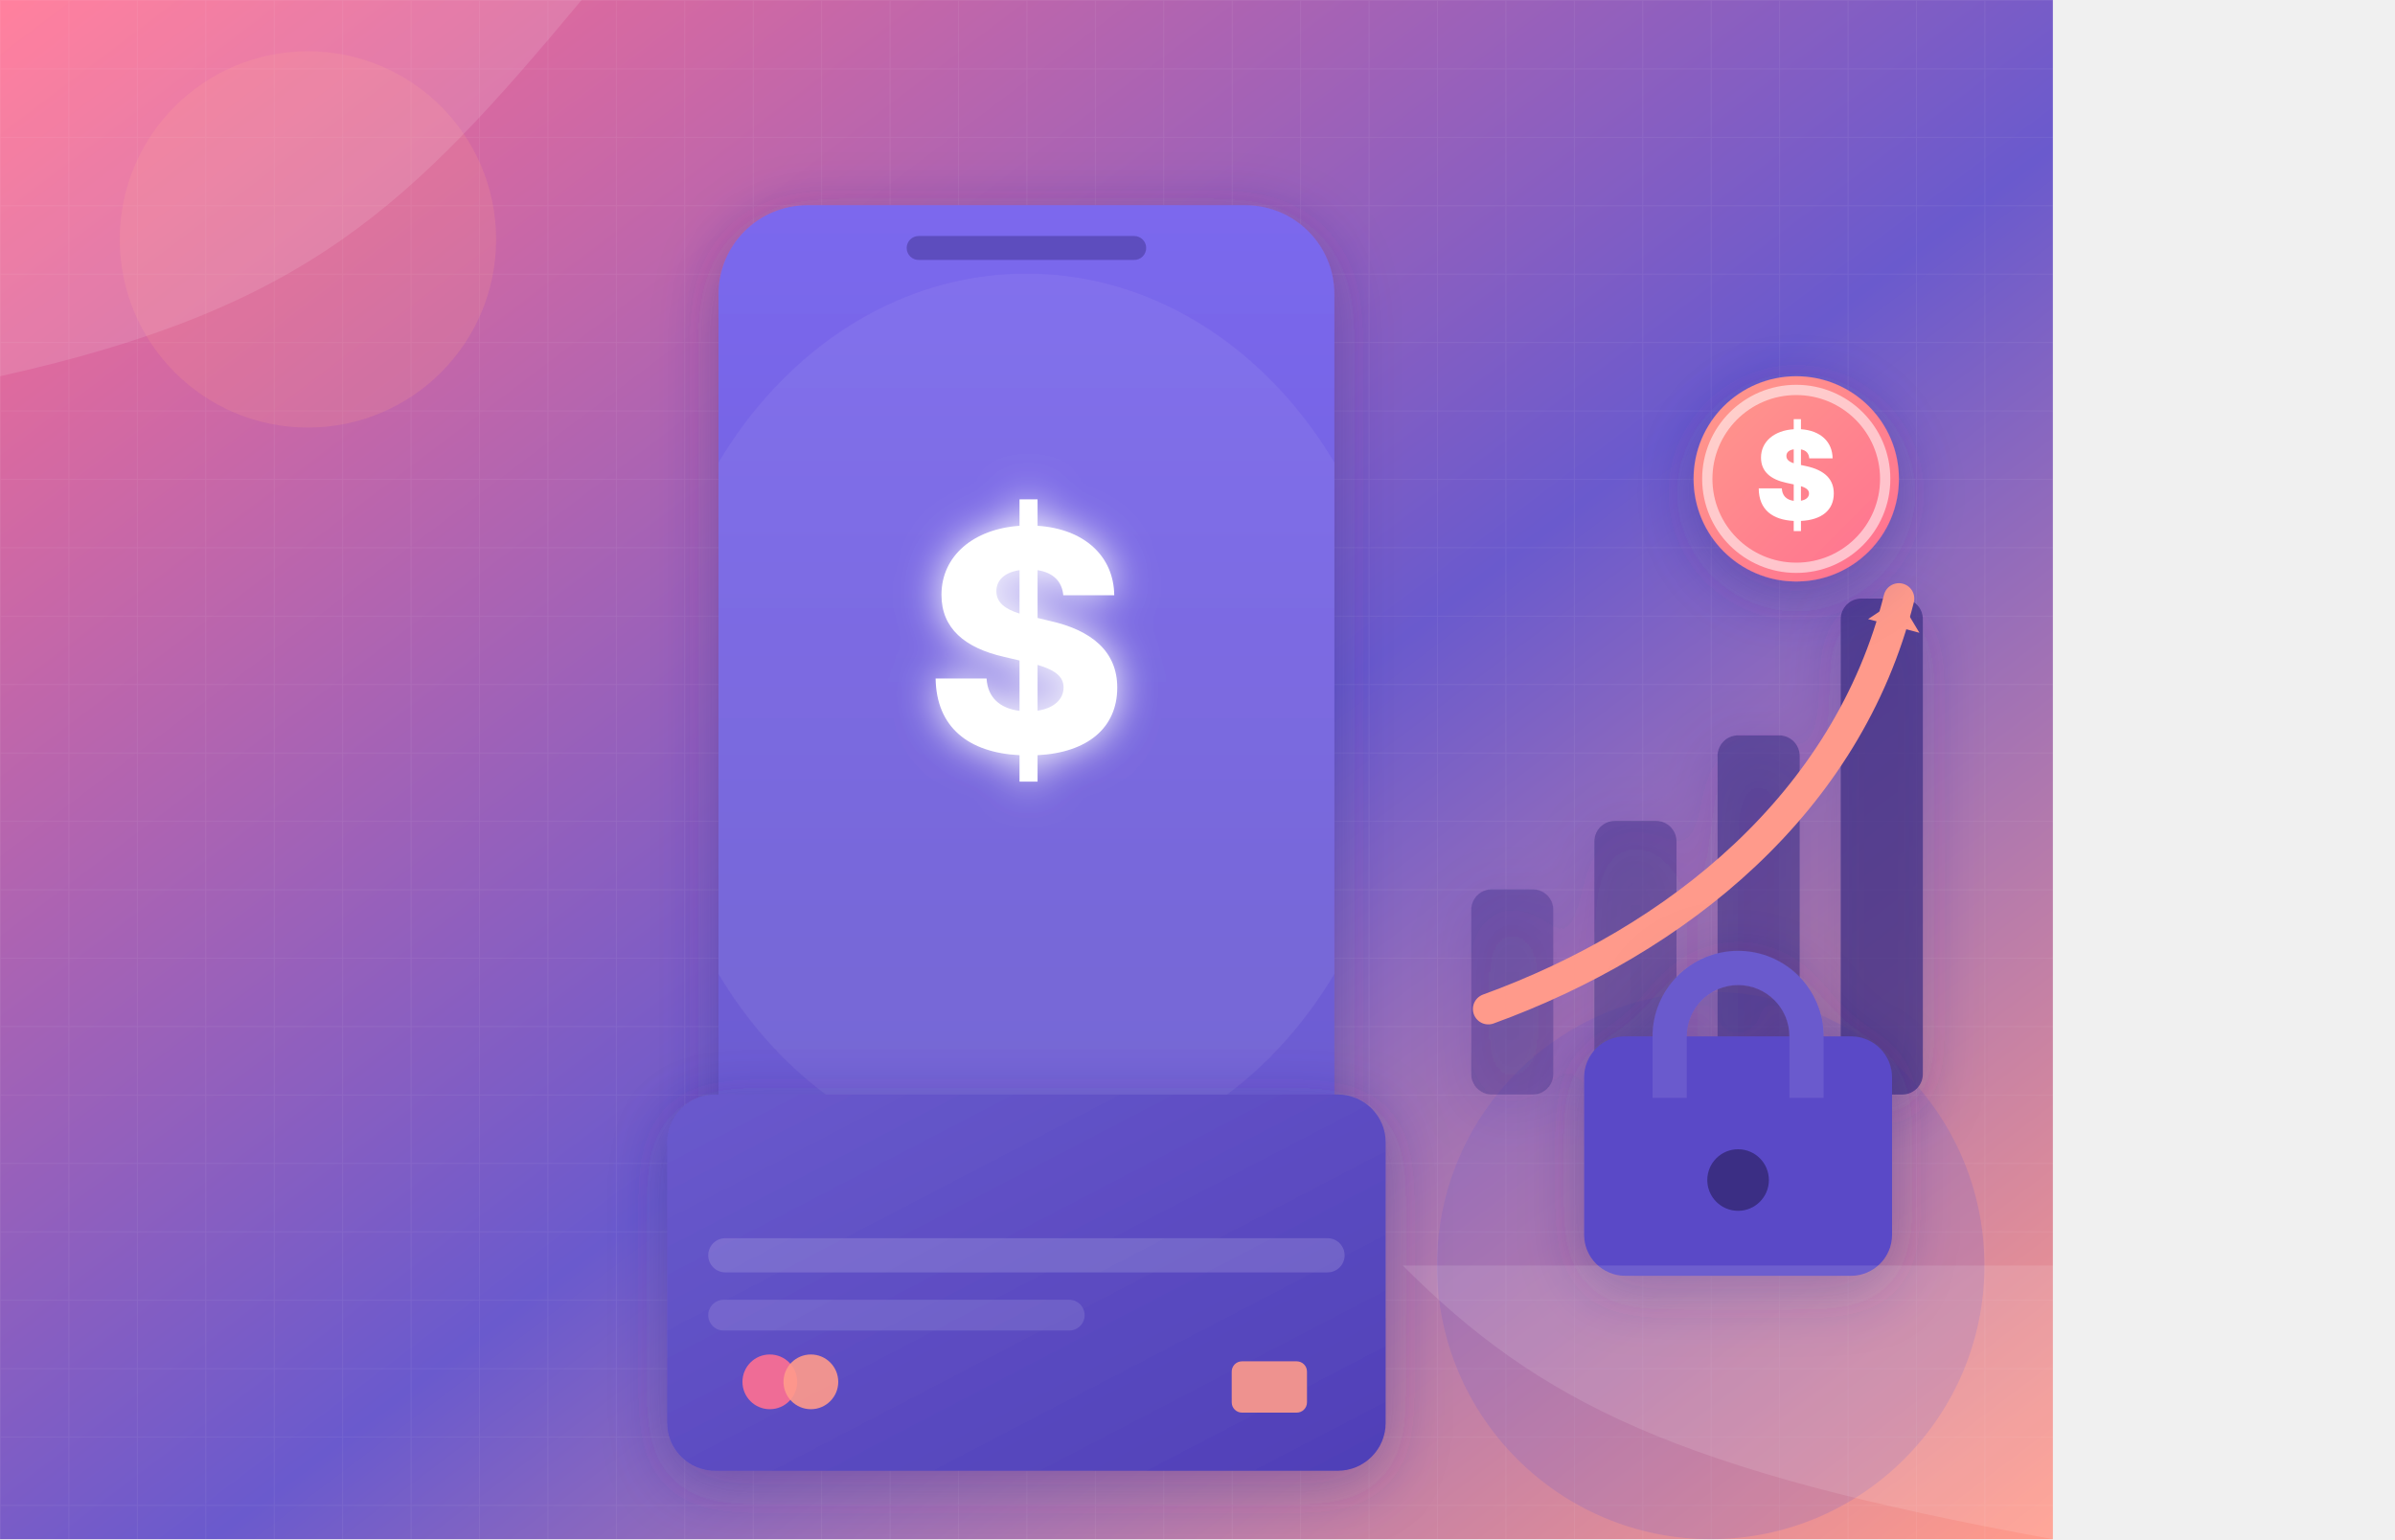
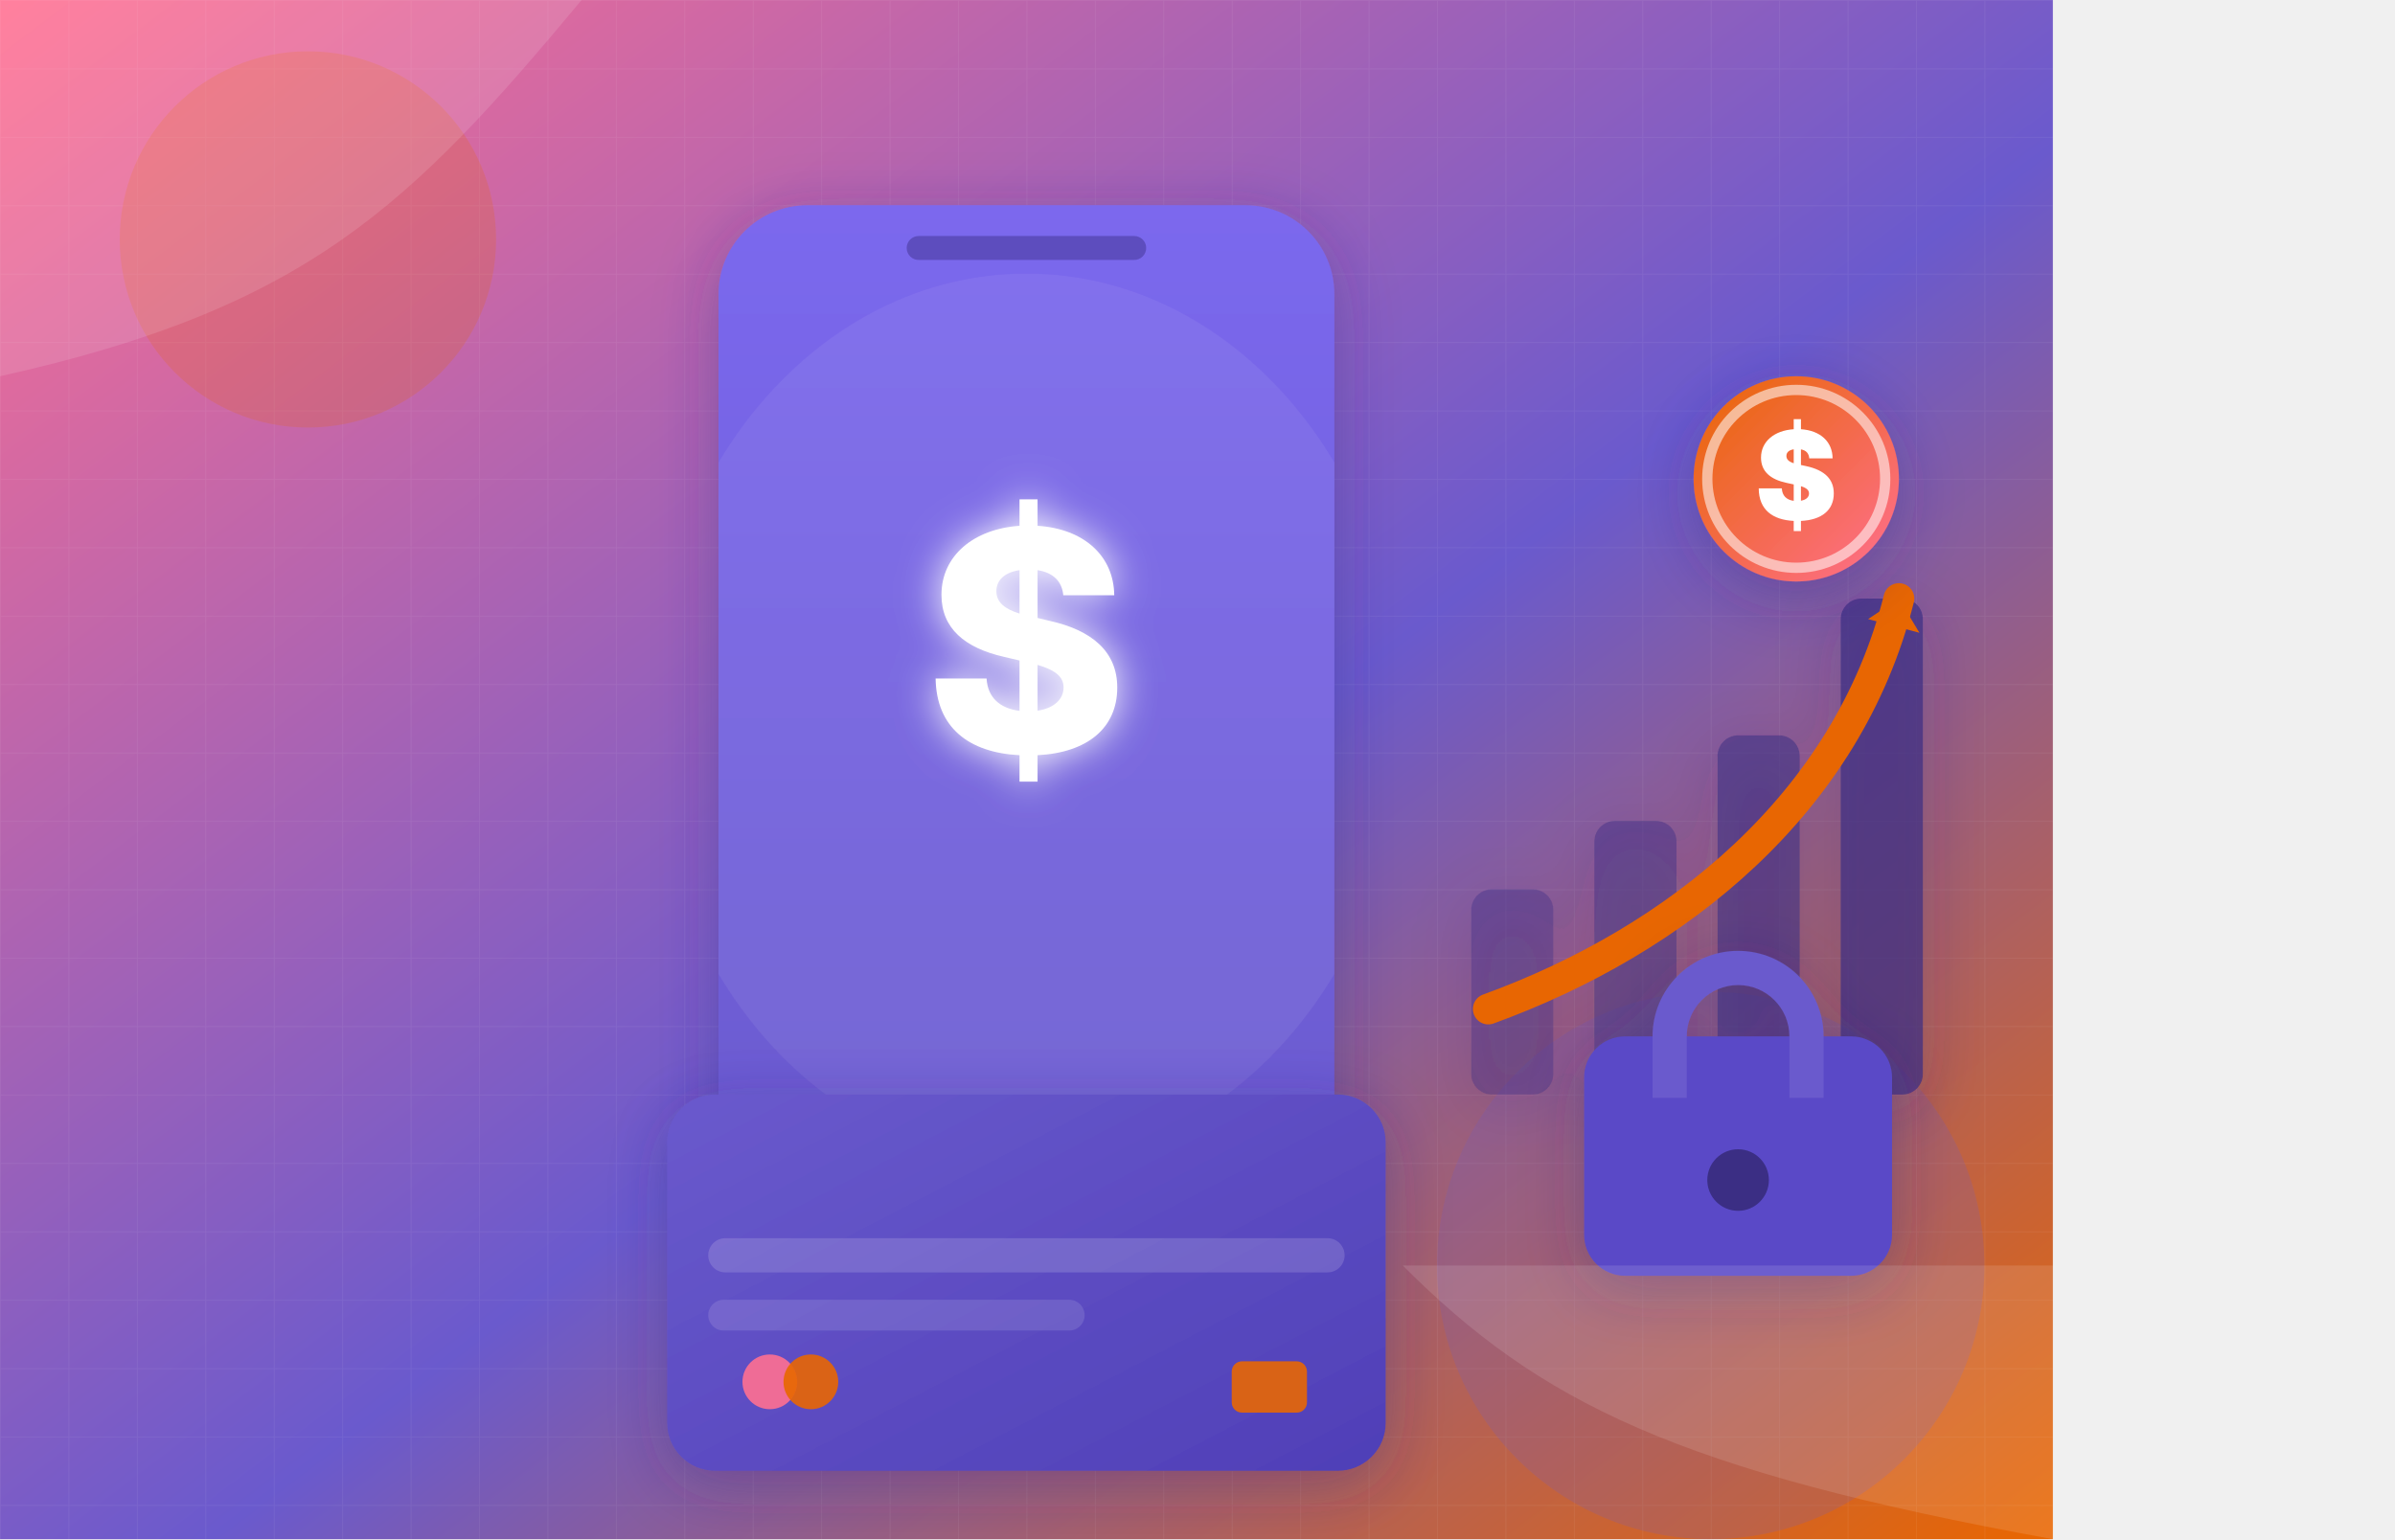
<svg xmlns="http://www.w3.org/2000/svg" viewBox="0 0 1400 900" width="100%" height="100%" preserveAspectRatio="xMidYMid meet">
  <defs>
    <linearGradient id="bg" x1="0" y1="0" x2="1" y2="1">
      <stop offset="0%" stop-color="#ff6f91" />
      <stop offset="55%" stop-color="#6a5acd" />
-       <stop offset="100%" stop-color="#ff9a8b" />
+       <stop offset="100%" stop-color="#e86602" />
    </linearGradient>
    <filter id="softShadow" x="-50%" y="-50%" width="200%" height="200%">
      <feDropShadow dx="0" dy="8" stdDeviation="18" flood-color="#3a2e84" flood-opacity="0.35" />
    </filter>
    <filter id="glow" x="-50%" y="-50%" width="200%" height="200%">
      <feGaussianBlur stdDeviation="12" result="coloredBlur" />
      <feMerge>
        <feMergeNode in="coloredBlur" />
        <feMergeNode in="SourceGraphic" />
      </feMerge>
    </filter>
    <linearGradient id="cardGrad" x1="0" y1="0" x2="1" y2="1">
      <stop offset="0%" stop-color="#6a5acd" />
      <stop offset="100%" stop-color="#4f3fb7" />
    </linearGradient>
    <linearGradient id="phoneGrad" x1="0" y1="0" x2="0" y2="1">
      <stop offset="0%" stop-color="#7b68ee" />
      <stop offset="100%" stop-color="#6a5acd" />
    </linearGradient>
    <linearGradient id="coinGrad" x1="0" y1="0" x2="1" y2="1">
-       <stop offset="0%" stop-color="#ff9a8b" />
+       <stop offset="0%" stop-color="#e86602" />
      <stop offset="100%" stop-color="#ff6f91" />
    </linearGradient>
    <pattern id="grid" width="40" height="40" patternUnits="userSpaceOnUse" patternTransform="scale(1)">
      <path d="M 40 0 L 0 0 0 40" fill="none" stroke="rgba(255,255,255,0.06)" stroke-width="1" />
    </pattern>
    <clipPath id="roundPhone">
      <rect x="0" y="0" rx="52" ry="52" width="360" height="600" />
    </clipPath>
  </defs>
  <rect width="1200" height="900" fill="url(#bg)" />
  <rect width="1200" height="900" fill="url(#grid)" />
  <g opacity="0.2">
-     <circle cx="180" cy="140" r="110" fill="#ff9a8b" />
+     <circle cx="180" cy="140" r="110" fill="#e86602" />
    <circle cx="1000" cy="740" r="160" fill="#6a5acd" />
  </g>
  <g transform="translate(600,120)">
    <g transform="translate(-180,0)" filter="url(#softShadow)">
      <rect x="0" y="0" width="360" height="600" rx="52" ry="52" fill="url(#phoneGrad)" />
      <rect x="110" y="18" width="140" height="14" rx="7" fill="#3a2e84" opacity="0.45" />
      <g clip-path="url(#roundPhone)">
        <ellipse cx="180" cy="300" rx="220" ry="260" fill="white" opacity="0.06" />
      </g>
      <g filter="url(#glow)">
        <text x="180" y="320" text-anchor="middle" font-family="Inter, ui-sans-serif, system-ui" font-size="180" font-weight="800" fill="white">$</text>
      </g>
    </g>
    <g transform="translate(-210,520)" filter="url(#softShadow)">
      <rect x="0" y="0" width="420" height="220" rx="28" fill="url(#cardGrad)" />
      <rect x="24" y="84" width="372" height="20" rx="10" fill="rgba(255,255,255,0.15)" />
      <rect x="24" y="120" width="220" height="18" rx="9" fill="rgba(255,255,255,0.12)" />
-       <rect x="330" y="156" width="44" height="30" rx="6" fill="#ff9a8b" opacity="0.9" />
+       <rect x="330" y="156" width="44" height="30" rx="6" fill="#e86602" opacity="0.9" />
      <circle cx="60" cy="168" r="16" fill="#ff6f91" opacity="0.9" />
-       <circle cx="84" cy="168" r="16" fill="#ff9a8b" opacity="0.9" />
+       <circle cx="84" cy="168" r="16" fill="#e86602" opacity="0.9" />
    </g>
    <g transform="translate(260,110)">
      <g filter="url(#softShadow)">
        <rect x="0" y="290" width="48" height="120" rx="12" fill="#3a2e84" opacity="0.35" />
        <rect x="72" y="250" width="48" height="160" rx="12" fill="#3a2e84" opacity="0.45" />
        <rect x="144" y="200" width="48" height="210" rx="12" fill="#3a2e84" opacity="0.55" />
        <rect x="216" y="120" width="48" height="290" rx="12" fill="#3a2e84" opacity="0.7" />
      </g>
-       <path d="M 10 360 C 120 320, 220 240, 250 120" fill="none" stroke="#ff9a8b" stroke-width="18" stroke-linecap="round" />
-       <polygon points="250,120 232,132 262,140" fill="#ff9a8b" />
+       <path d="M 10 360 C 120 320, 220 240, 250 120" fill="none" stroke="#e86602" stroke-width="18" stroke-linecap="round" />
+       <polygon points="250,120 232,132 262,140" fill="#e86602" />
      <g transform="translate(40,-10)" filter="url(#softShadow)">
        <circle cx="150" cy="60" r="60" fill="url(#coinGrad)" />
        <circle cx="150" cy="60" r="52" fill="none" stroke="rgba(255,255,255,0.55)" stroke-width="6" />
        <text x="150" y="84" text-anchor="middle" font-family="Inter, ui-sans-serif, system-ui" font-size="72" font-weight="900" fill="white">$</text>
      </g>
      <g transform="translate(66,340)" filter="url(#softShadow)">
        <rect x="0" y="36" width="180" height="140" rx="24" fill="#5a49c7" />
        <path d="M40,36 a50,50 0 0 1 100,0 v36 h-20 v-36 a30,30 0 0 0 -60,0 v36 h-20 z" fill="#6a5acd" />
        <circle cx="90" cy="120" r="18" fill="#3a2e84" />
      </g>
    </g>
  </g>
  <g opacity="0.12">
    <path d="M0,220 C180,180 240,120 340,0 L0,0 Z" fill="#ffffff" />
    <path d="M1200,900 C980,860 900,820 820,740 L1200,740 Z" fill="#ffffff" />
  </g>
</svg>
